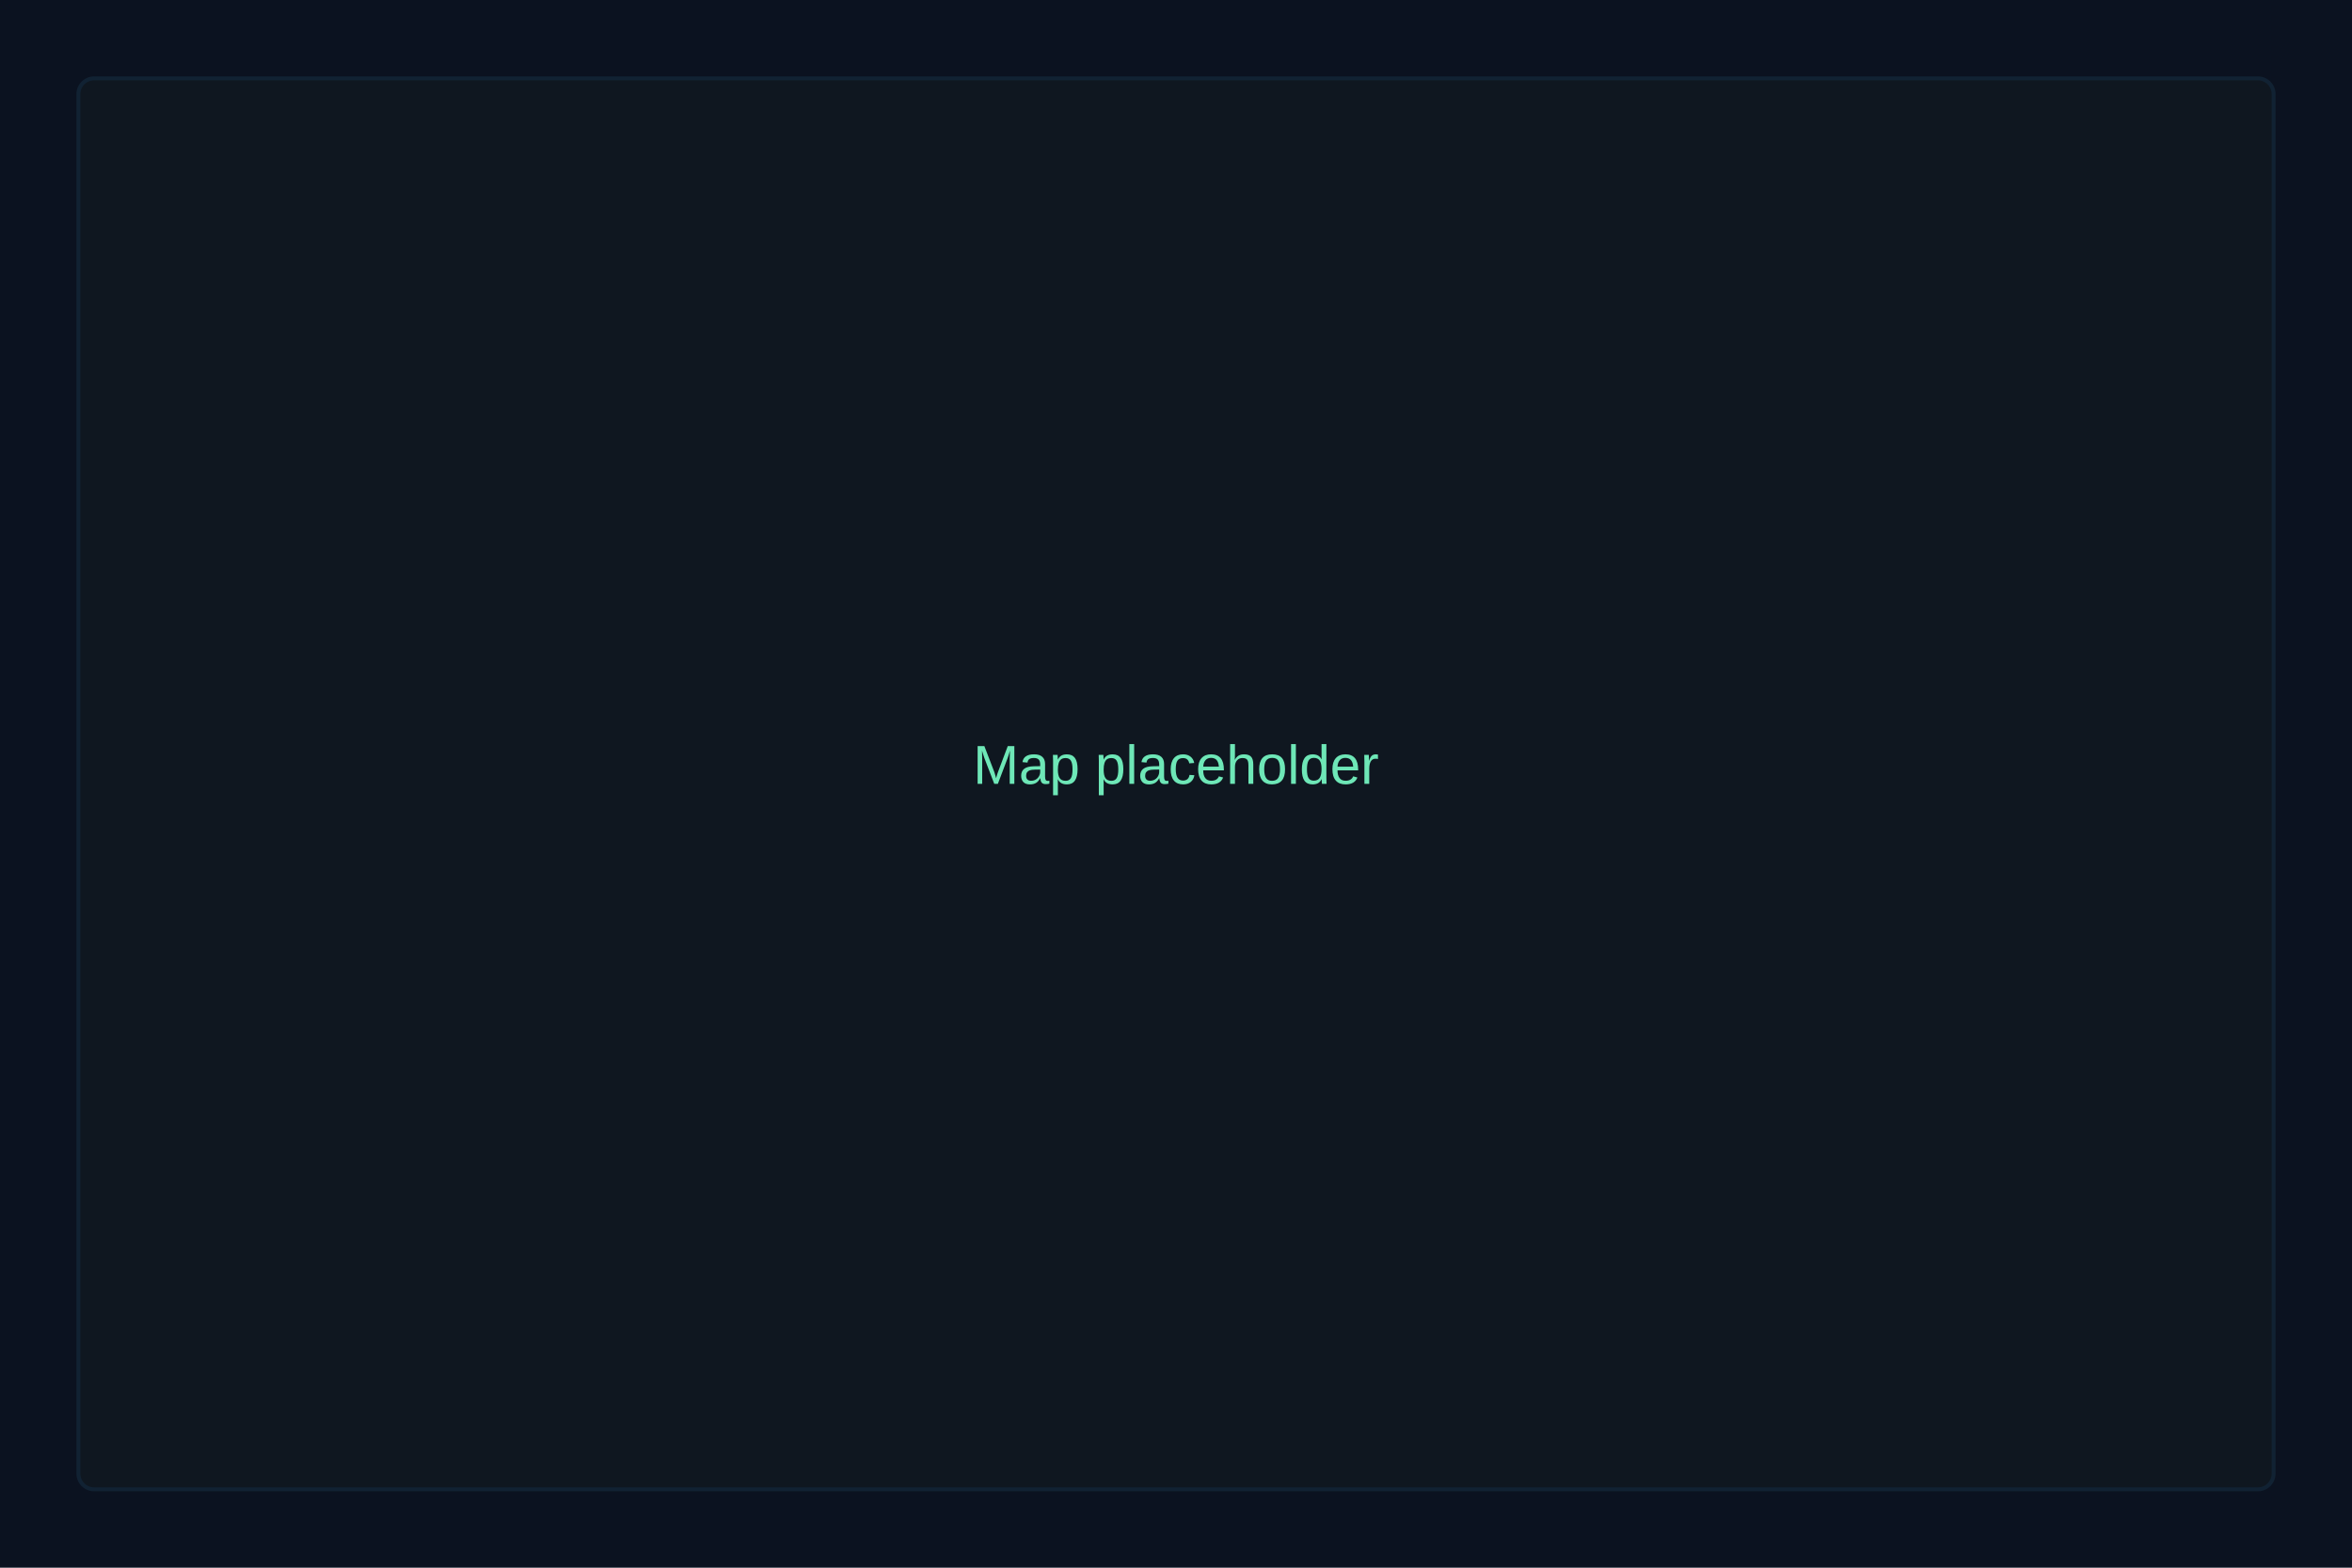
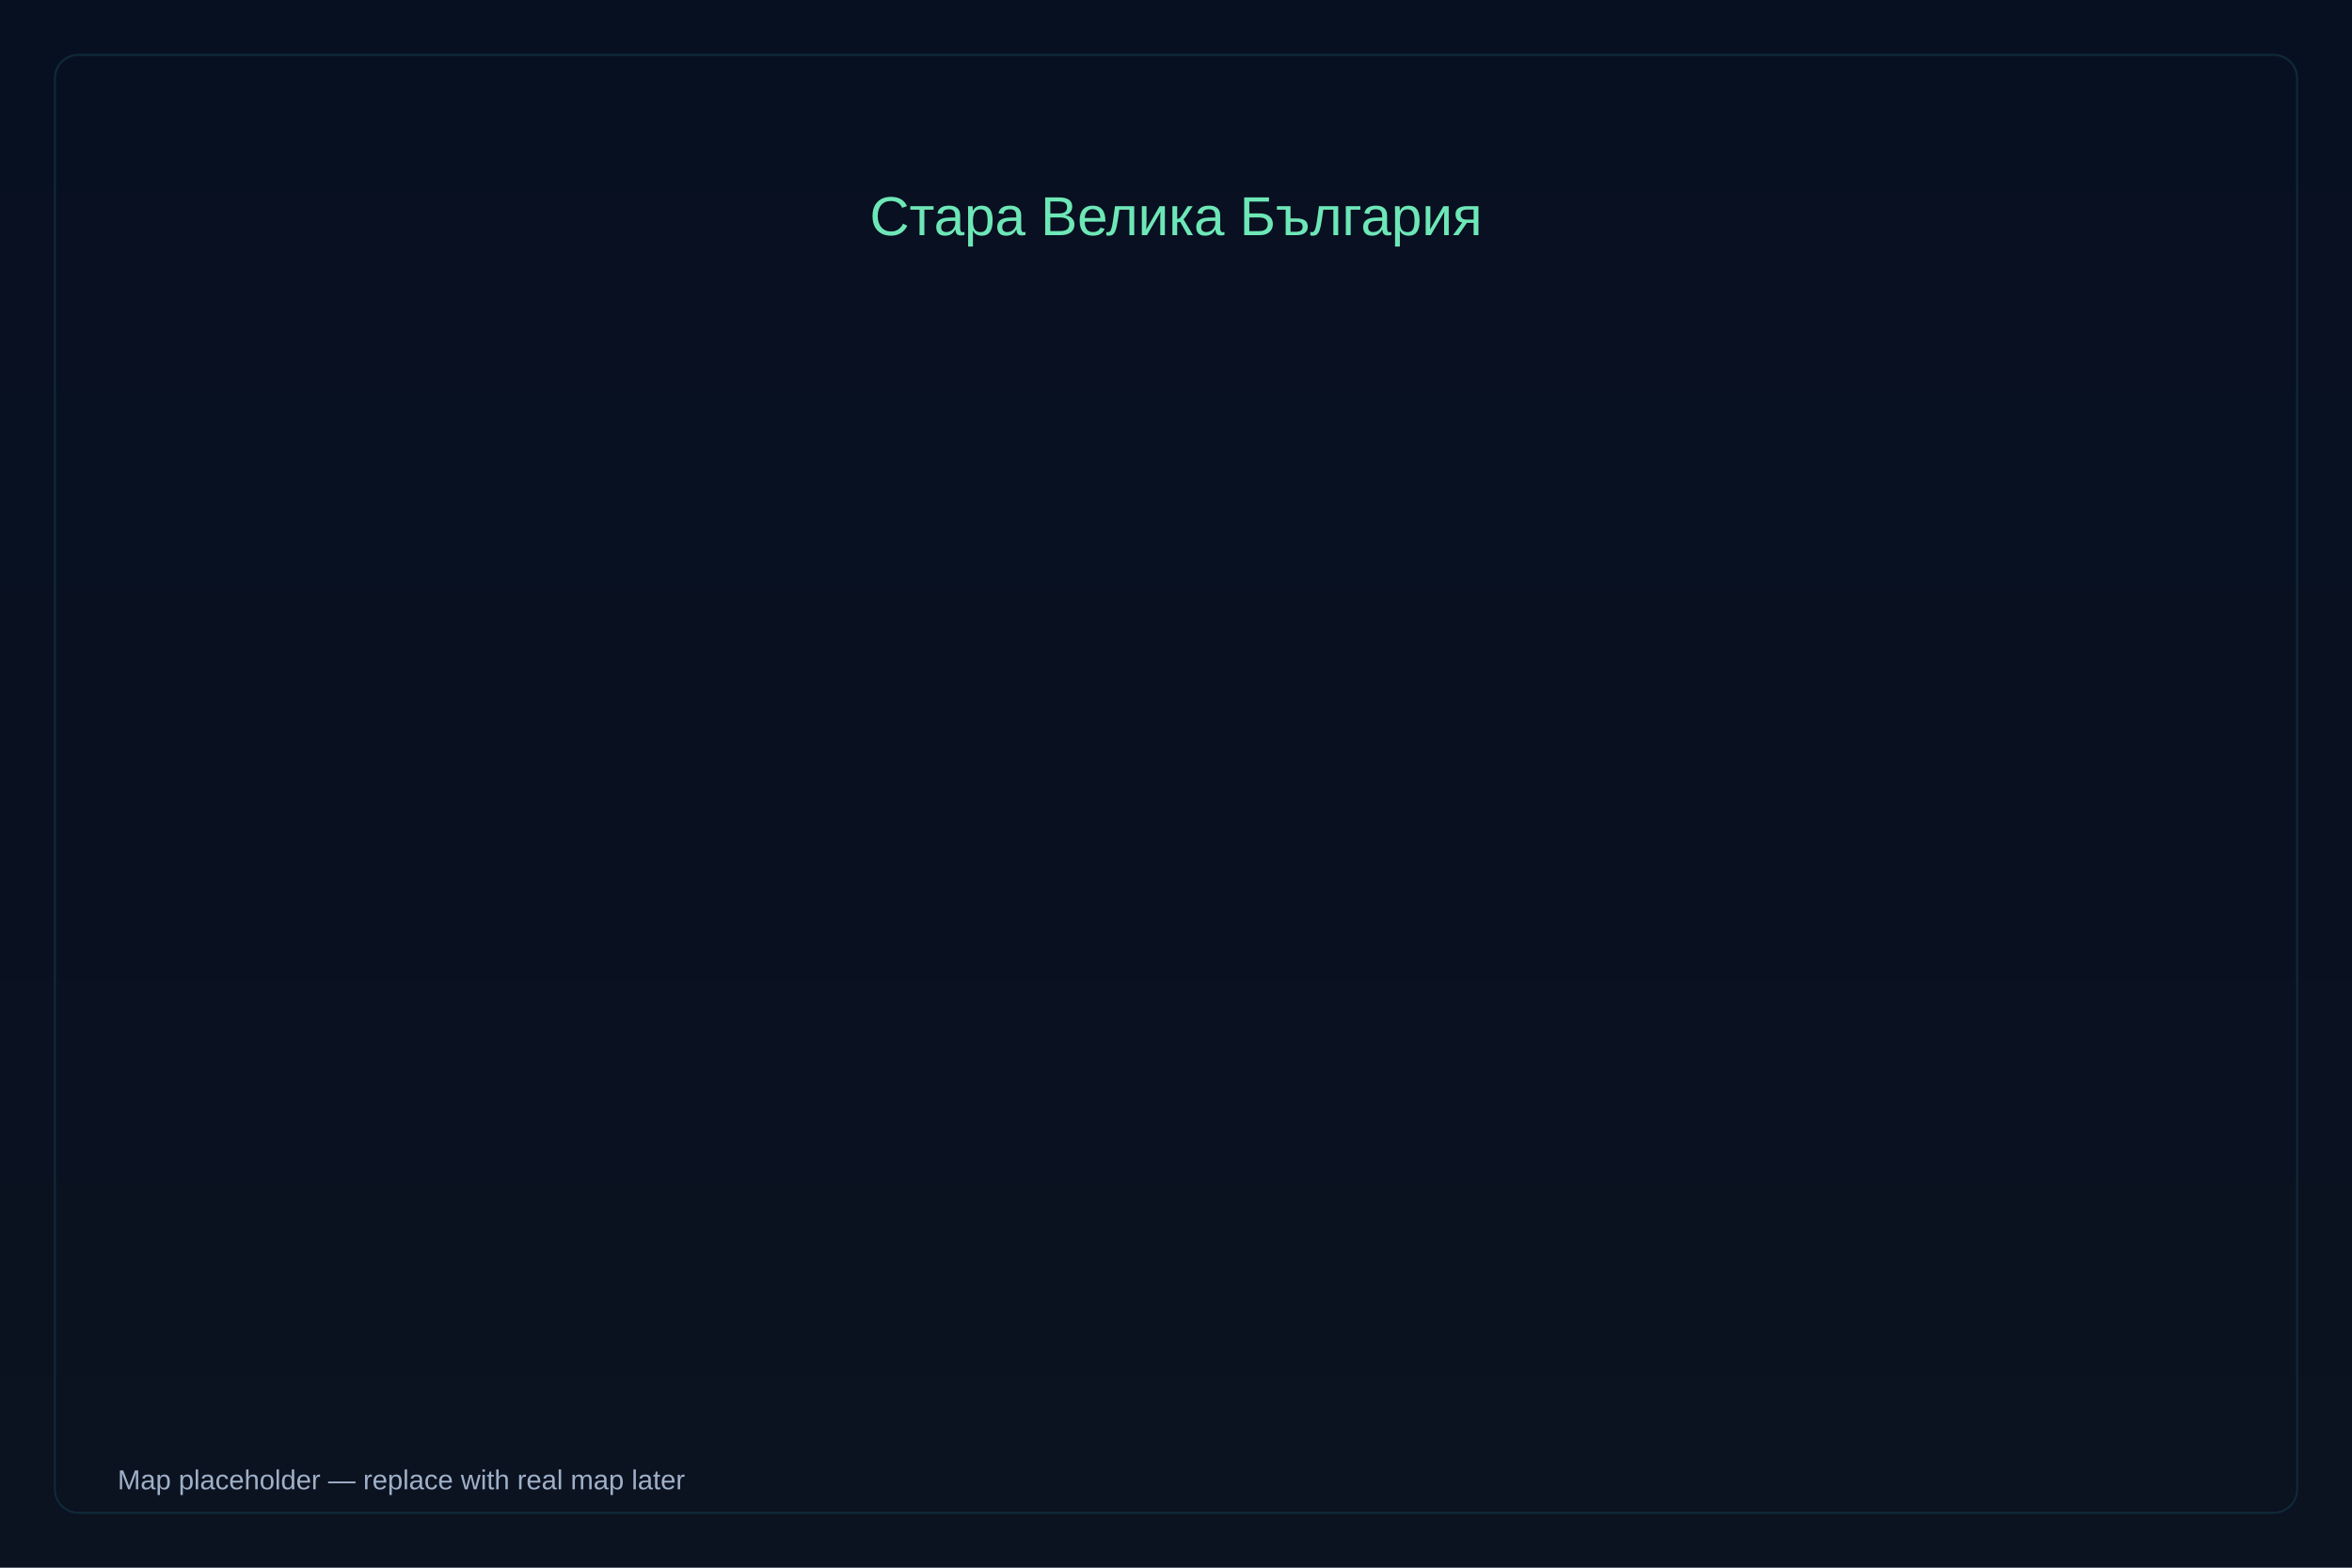
- <svg xmlns="http://www.w3.org/2000/svg" width="1200" height="800" viewBox="0 0 1200 800">
-   <rect width="100%" height="100%" fill="#0b1220" />
-   <g fill="#0f1720" stroke="#123" stroke-width="2">
-     <rect x="40" y="40" width="1120" height="720" rx="8" fill="#0f1720" />
+ <svg xmlns="http://www.w3.org/2000/svg" width="1200" height="800" viewBox="0 0 1200 800" role="img" aria-label="Map placeholder">
+   <defs>
+     <linearGradient id="g1" x1="0" x2="0" y1="0" y2="1">
+       <stop offset="0" stop-color="#071021" />
+       <stop offset="1" stop-color="#0b1220" />
+     </linearGradient>
+   </defs>
+   <rect width="100%" height="100%" fill="url(#g1)" />
+   <g fill="none" stroke="#0f2a3a" stroke-width="1">
+     <rect x="28" y="28" width="1144" height="744" rx="12" fill="none" />
  </g>
-   <text x="50%" y="50%" fill="#6ee7b7" font-size="28" font-family="Arial" text-anchor="middle">Map placeholder</text>
+   <g fill="#6ee7b7" font-family="Arial, Helvetica, sans-serif" font-size="28" text-anchor="middle">
+     <text x="600" y="120">Стара Велика България</text>
+   </g>
+   <g fill="#9fb0c8" font-family="Arial, Helvetica, sans-serif" font-size="14">
+     <text x="60" y="760">Map placeholder — replace with real map later</text>
+   </g>
</svg>
